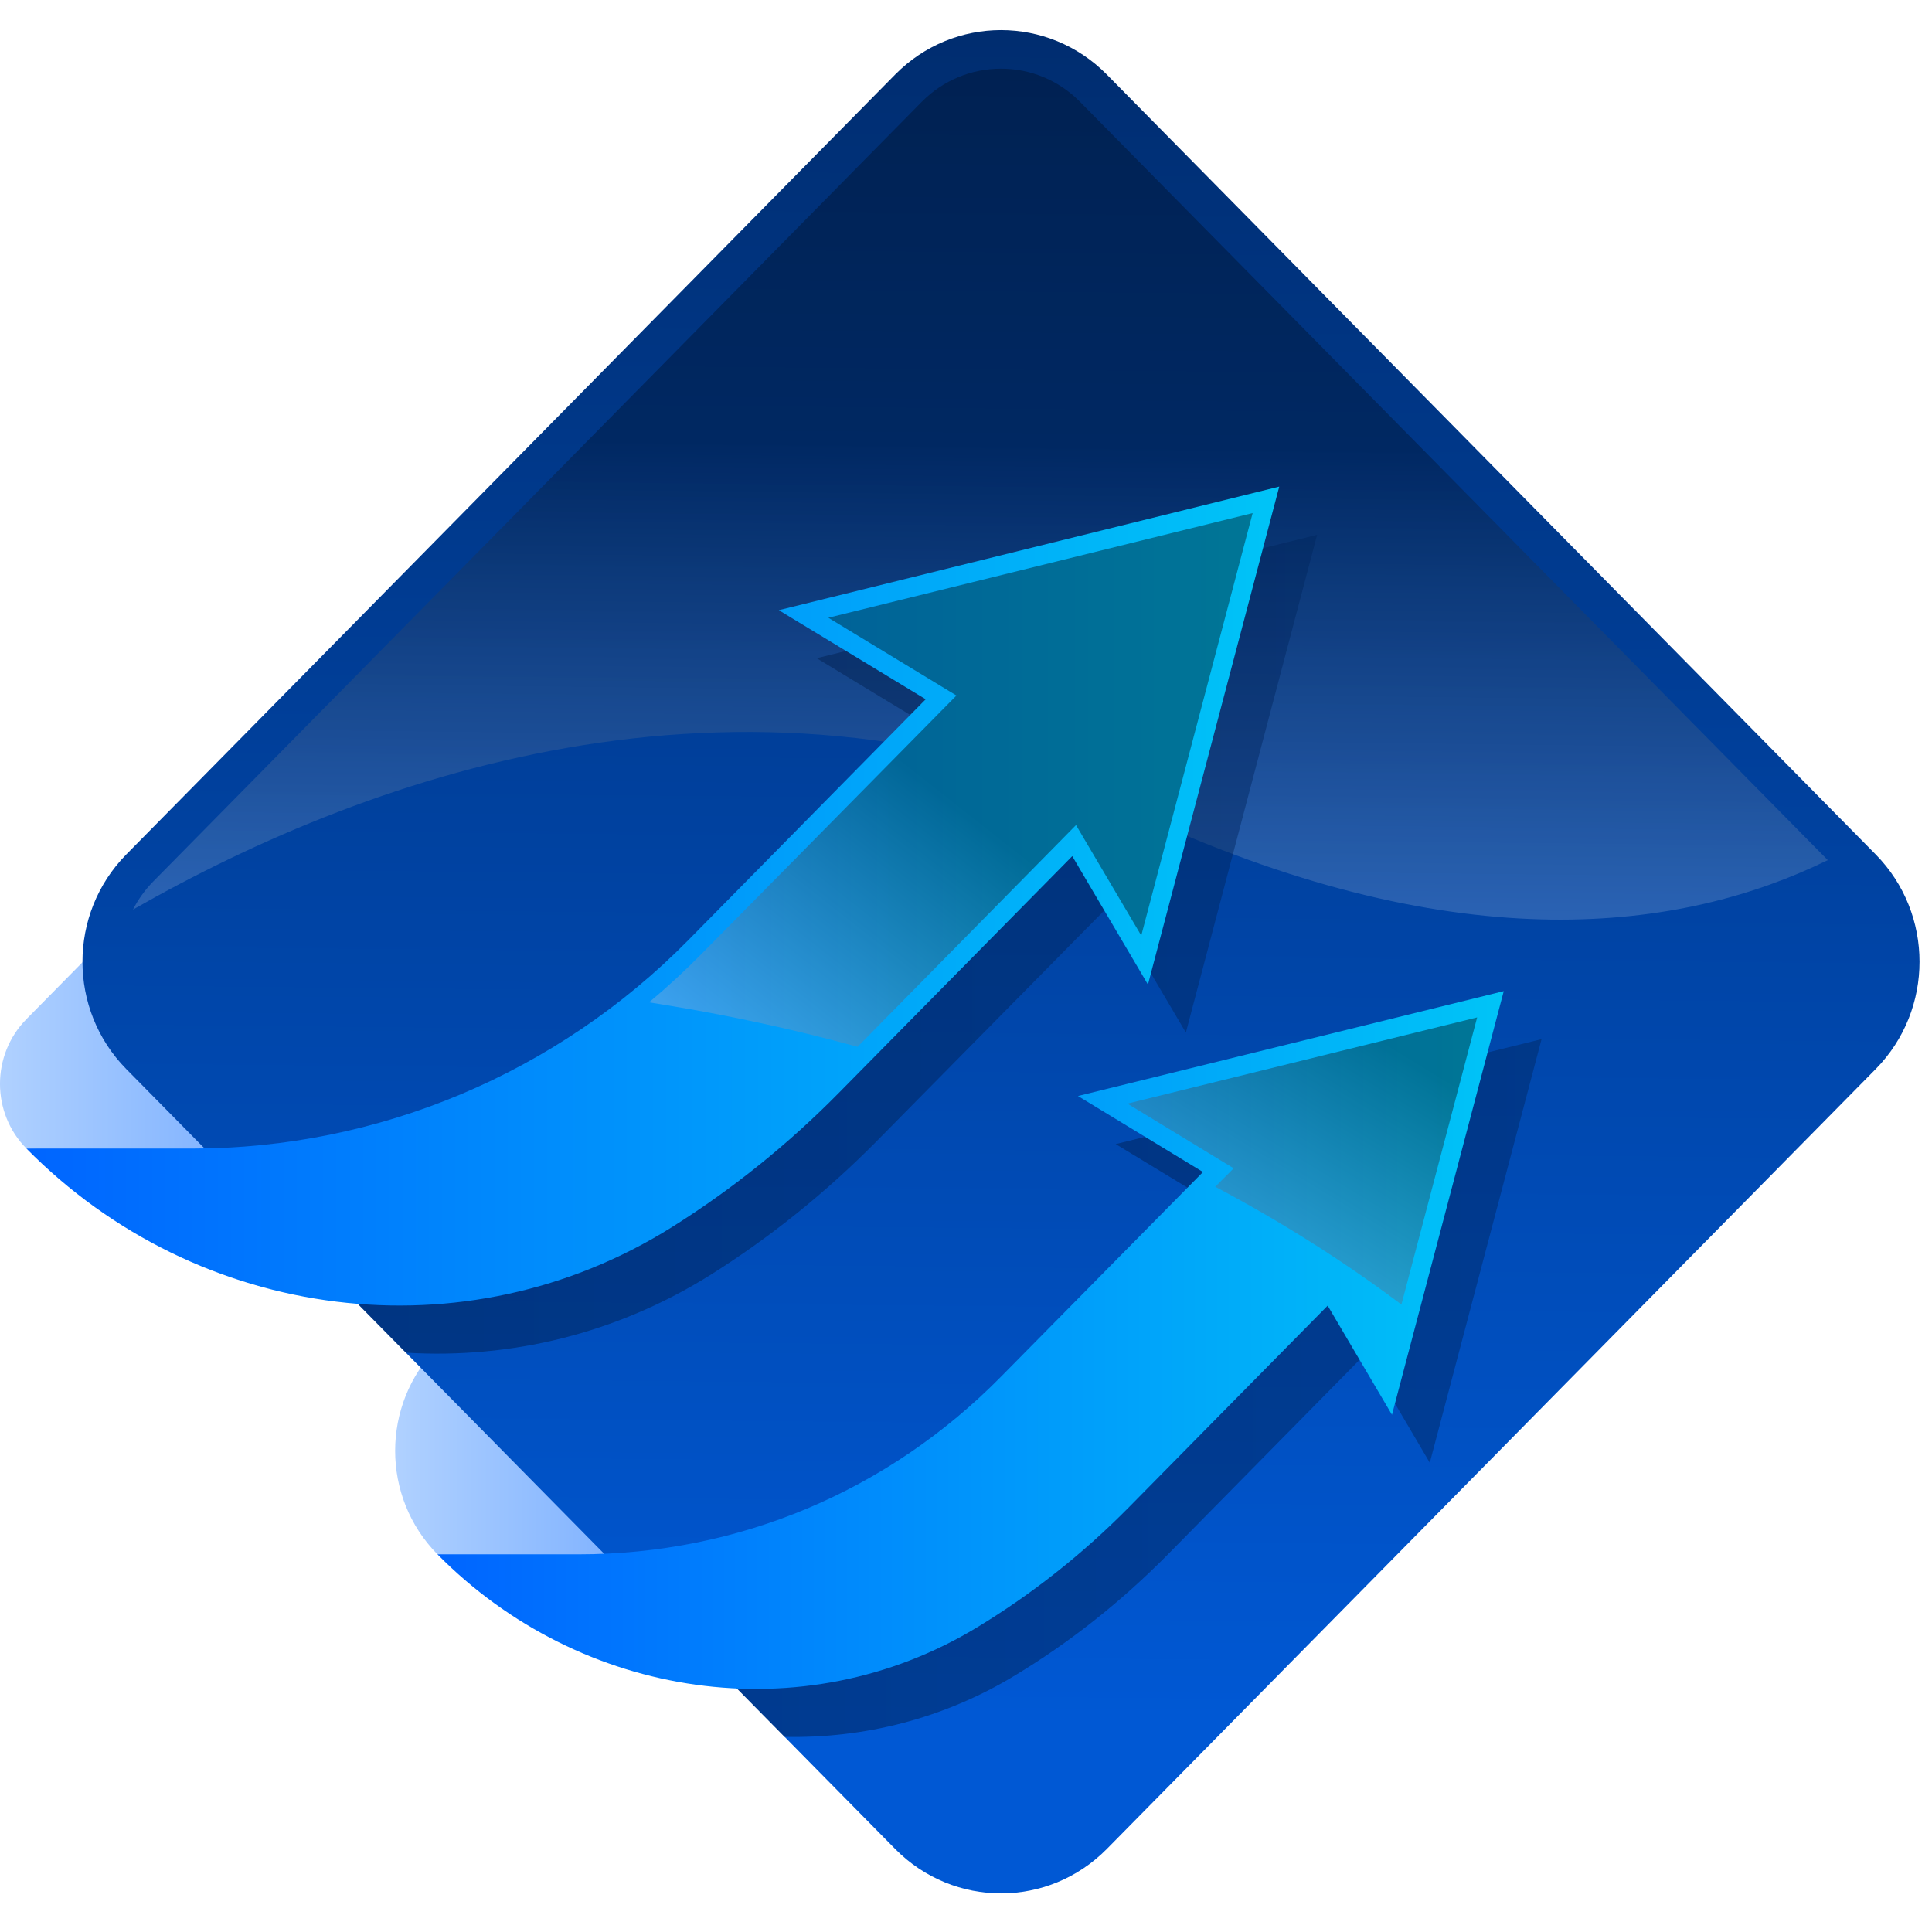
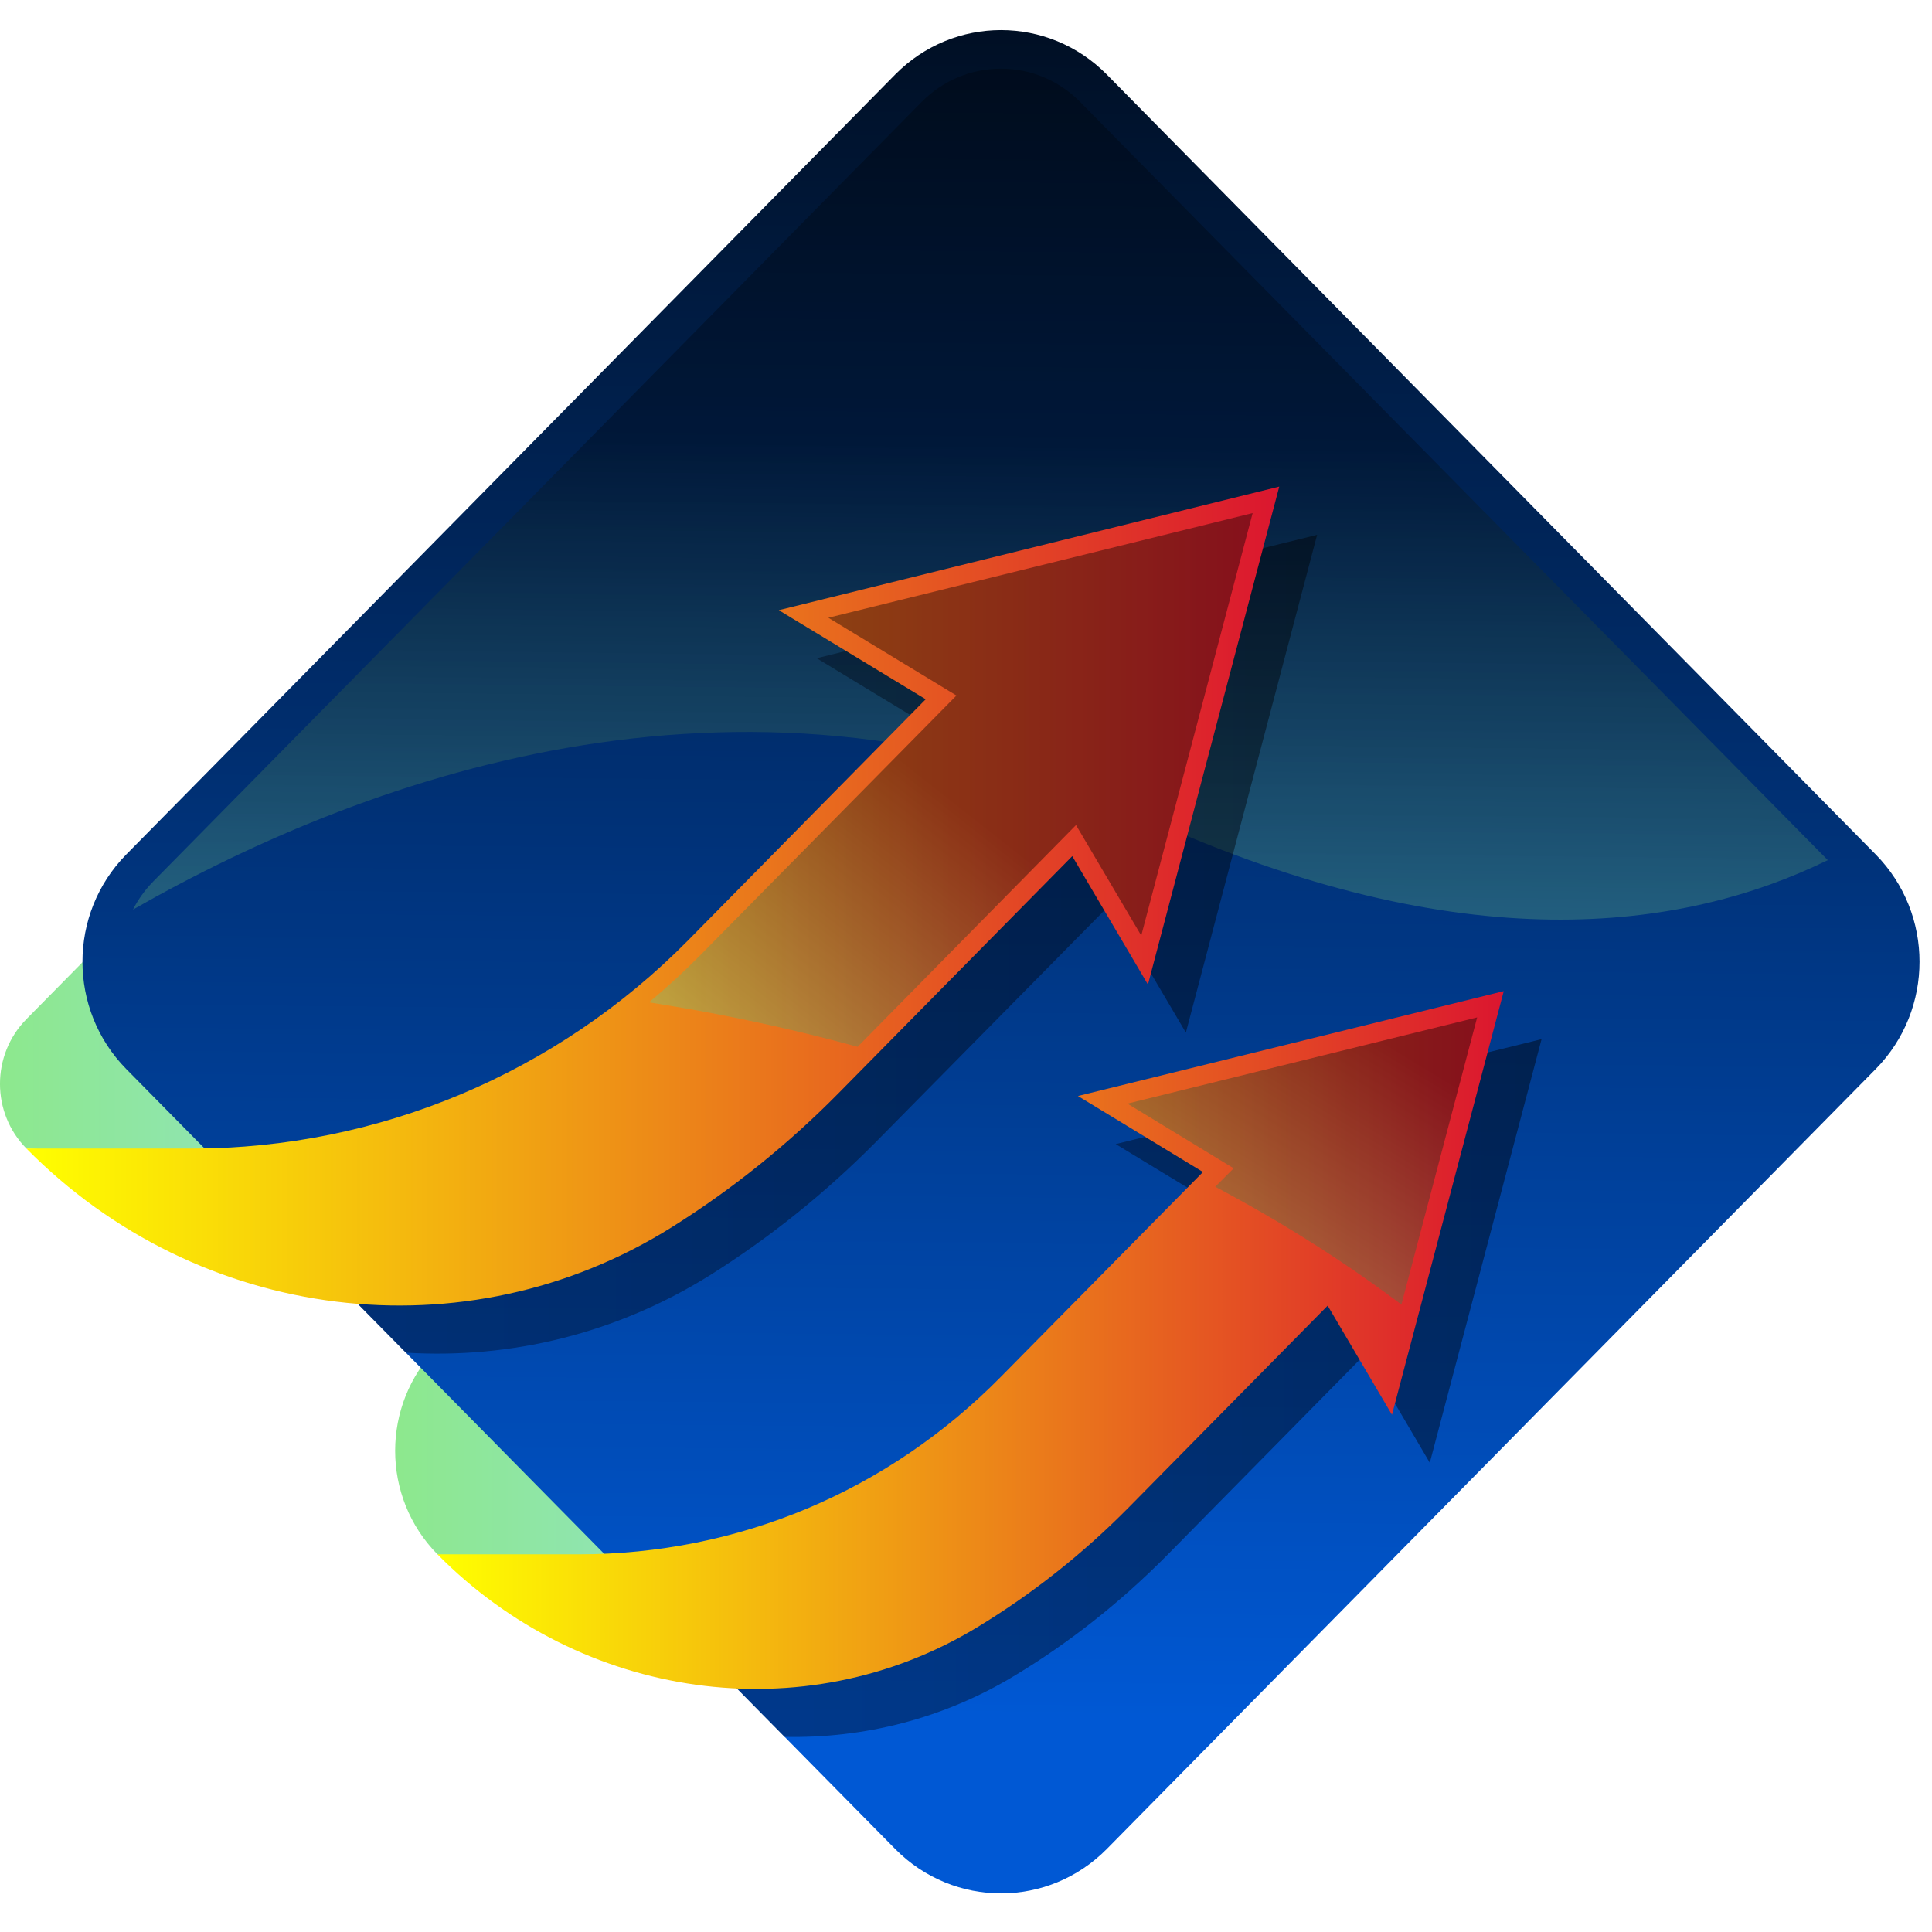
<svg xmlns="http://www.w3.org/2000/svg" width="35" height="35" viewBox="0 0 35 35" fill="none">
  <path d="M7.925 28.158C6.903 27.122 6.903 25.443 7.925 24.407L9.749 22.557L15.297 28.349L11.826 29.25L7.925 28.158Z" fill="url(#paint0_linear_3363_47878)" />
  <path d="M0.479 20.807C-0.16 20.16 -0.16 19.11 0.479 18.462L3.05 15.854L8.357 21.237L0.479 20.807Z" fill="url(#paint1_linear_3363_47878)" />
  <path d="M33.982 19.365L20.049 33.498C18.99 34.568 17.278 34.568 16.219 33.498L2.286 19.365C1.23 18.291 1.23 16.555 2.286 15.481L16.219 1.348C17.278 0.278 18.99 0.278 20.049 1.348L33.982 15.481C35.038 16.555 35.038 18.291 33.982 19.365Z" fill="url(#paint2_linear_3363_47878)" />
  <path opacity="0.28" d="M33.112 15.582C30.465 16.879 26.474 17.405 20.798 14.836C13.626 11.593 6.809 13.967 2.409 16.478C2.502 16.297 2.622 16.126 2.773 15.972L16.703 1.84C17.085 1.456 17.594 1.244 18.133 1.244C18.673 1.244 19.182 1.456 19.564 1.843L33.112 15.582Z" fill="url(#paint3_linear_3363_47878)" />
  <g opacity="0.44">
    <path d="M27.927 18.825L25.902 26.499L24.74 24.523L21.144 28.173C20.305 29.02 19.381 29.753 18.387 30.352C17.094 31.137 15.647 31.496 14.213 31.465L11.79 29.006C14.447 28.856 16.919 27.741 18.817 25.816L22.481 22.103L20.212 20.726L27.927 18.825Z" fill="url(#paint4_linear_3363_47878)" />
    <path d="M23.861 9.689L21.483 18.706L20.114 16.384L15.889 20.666C14.964 21.604 13.947 22.42 12.864 23.1C11.165 24.163 9.244 24.621 7.353 24.505L4.558 21.67C7.789 21.569 10.866 20.227 13.159 17.901L17.456 13.539L14.795 11.924L23.861 9.689Z" fill="url(#paint5_linear_3363_47878)" />
  </g>
  <path d="M27.242 17.955L25.217 25.63L24.052 23.653L20.456 27.3C19.618 28.15 18.693 28.88 17.701 29.481C14.556 31.388 10.516 30.786 7.925 28.158H10.479C13.371 28.158 16.087 27.017 18.132 24.942L21.793 21.232L19.528 19.855L27.242 17.955Z" fill="url(#paint6_linear_3363_47878)" />
  <path d="M23.175 8.815L20.796 17.836L19.425 15.51L15.199 19.796C14.275 20.734 13.26 21.548 12.175 22.229C8.437 24.576 3.587 23.96 0.479 20.807H3.48C6.852 20.807 10.086 19.448 12.471 17.03L16.77 12.668L14.109 11.054L23.175 8.815Z" fill="url(#paint7_linear_3363_47878)" />
  <g opacity="0.5">
    <path opacity="0.78" d="M26.76 18.431L25.388 23.633C24.367 22.866 23.239 22.148 22.015 21.499L22.349 21.165L20.424 19.993L26.76 18.431Z" fill="url(#paint8_linear_3363_47878)" />
    <path opacity="0.78" d="M22.693 9.295L20.675 16.949L19.493 14.947L15.536 18.964C14.594 18.706 13.625 18.486 12.631 18.305C12.339 18.253 12.046 18.204 11.758 18.158C12.088 17.883 12.408 17.587 12.714 17.276L17.327 12.6L15.006 11.191L22.693 9.295Z" fill="url(#paint9_linear_3363_47878)" />
  </g>
  <defs>
    <linearGradient id="paint0_linear_3363_47878" x1="7.159" y1="25.903" x2="15.297" y2="25.903" gradientUnits="userSpaceOnUse">
-       <stop stop-color="#B0D1FF" />
-       <stop offset="1" stop-color="#4F93FF" />
+       <stop stop-color="#8DE88D" />
+       <stop offset="1" stop-color="#93E1D8" />
    </linearGradient>
    <linearGradient id="paint1_linear_3363_47878" x1="-0" y1="18.545" x2="8.357" y2="18.545" gradientUnits="userSpaceOnUse">
-       <stop stop-color="#B0D1FF" />
-       <stop offset="1" stop-color="#4F93FF" />
+       <stop stop-color="#8DE88D" />
+       <stop offset="1" stop-color="#93E1D8" />
    </linearGradient>
    <linearGradient id="paint2_linear_3363_47878" x1="18.006" y1="31.096" x2="18.36" y2="-5.689" gradientUnits="userSpaceOnUse">
      <stop stop-color="#0058D4" />
-       <stop offset="1" stop-color="#00245B" />
+       <stop offset="1" stop-color="##FF5160" />
    </linearGradient>
    <linearGradient id="paint3_linear_3363_47878" x1="17.854" y1="8.043" x2="17.736" y2="17.864" gradientUnits="userSpaceOnUse">
      <stop />
-       <stop offset="1" stop-color="#B0D1FF" />
+       <stop offset="1" stop-color="#8DE88D" />
    </linearGradient>
    <linearGradient id="paint4_linear_3363_47878" x1="11.79" y1="25.146" x2="27.927" y2="25.146" gradientUnits="userSpaceOnUse">
      <stop stop-color="#001334" />
-       <stop offset="1" stop-color="#00245B" />
+       <stop offset="1" stop-color="##FF5160" />
    </linearGradient>
    <linearGradient id="paint5_linear_3363_47878" x1="4.558" y1="17.106" x2="23.861" y2="17.106" gradientUnits="userSpaceOnUse">
      <stop stop-color="#001334" />
-       <stop offset="1" stop-color="#00245B" />
+       <stop offset="1" stop-color="##FF5160" />
    </linearGradient>
    <linearGradient id="paint6_linear_3363_47878" x1="7.925" y1="24.275" x2="27.242" y2="24.275" gradientUnits="userSpaceOnUse">
-       <stop stop-color="#0065FF" />
-       <stop offset="1" stop-color="#00C4F7" />
+       <stop stop-color="#FFFF00" />
+       <stop offset="1" stop-color="#DB162F" />
    </linearGradient>
    <linearGradient id="paint7_linear_3363_47878" x1="0.479" y1="16.233" x2="23.175" y2="16.233" gradientUnits="userSpaceOnUse">
-       <stop stop-color="#0065FF" />
-       <stop offset="1" stop-color="#00C4F7" />
+       <stop stop-color="#FFFF00" />
+       <stop offset="1" stop-color="#DB162F" />
    </linearGradient>
    <linearGradient id="paint8_linear_3363_47878" x1="24.758" y1="18.693" x2="20.955" y2="24.921" gradientUnits="userSpaceOnUse">
      <stop />
-       <stop offset="1" stop-color="#B0D1FF" />
+       <stop offset="1" stop-color="#8DE88D" />
    </linearGradient>
    <linearGradient id="paint9_linear_3363_47878" x1="17.413" y1="14.629" x2="12.923" y2="20.32" gradientUnits="userSpaceOnUse">
      <stop />
-       <stop offset="1" stop-color="#B0D1FF" />
+       <stop offset="1" stop-color="#8DE88D" />
    </linearGradient>
  </defs>
</svg>
